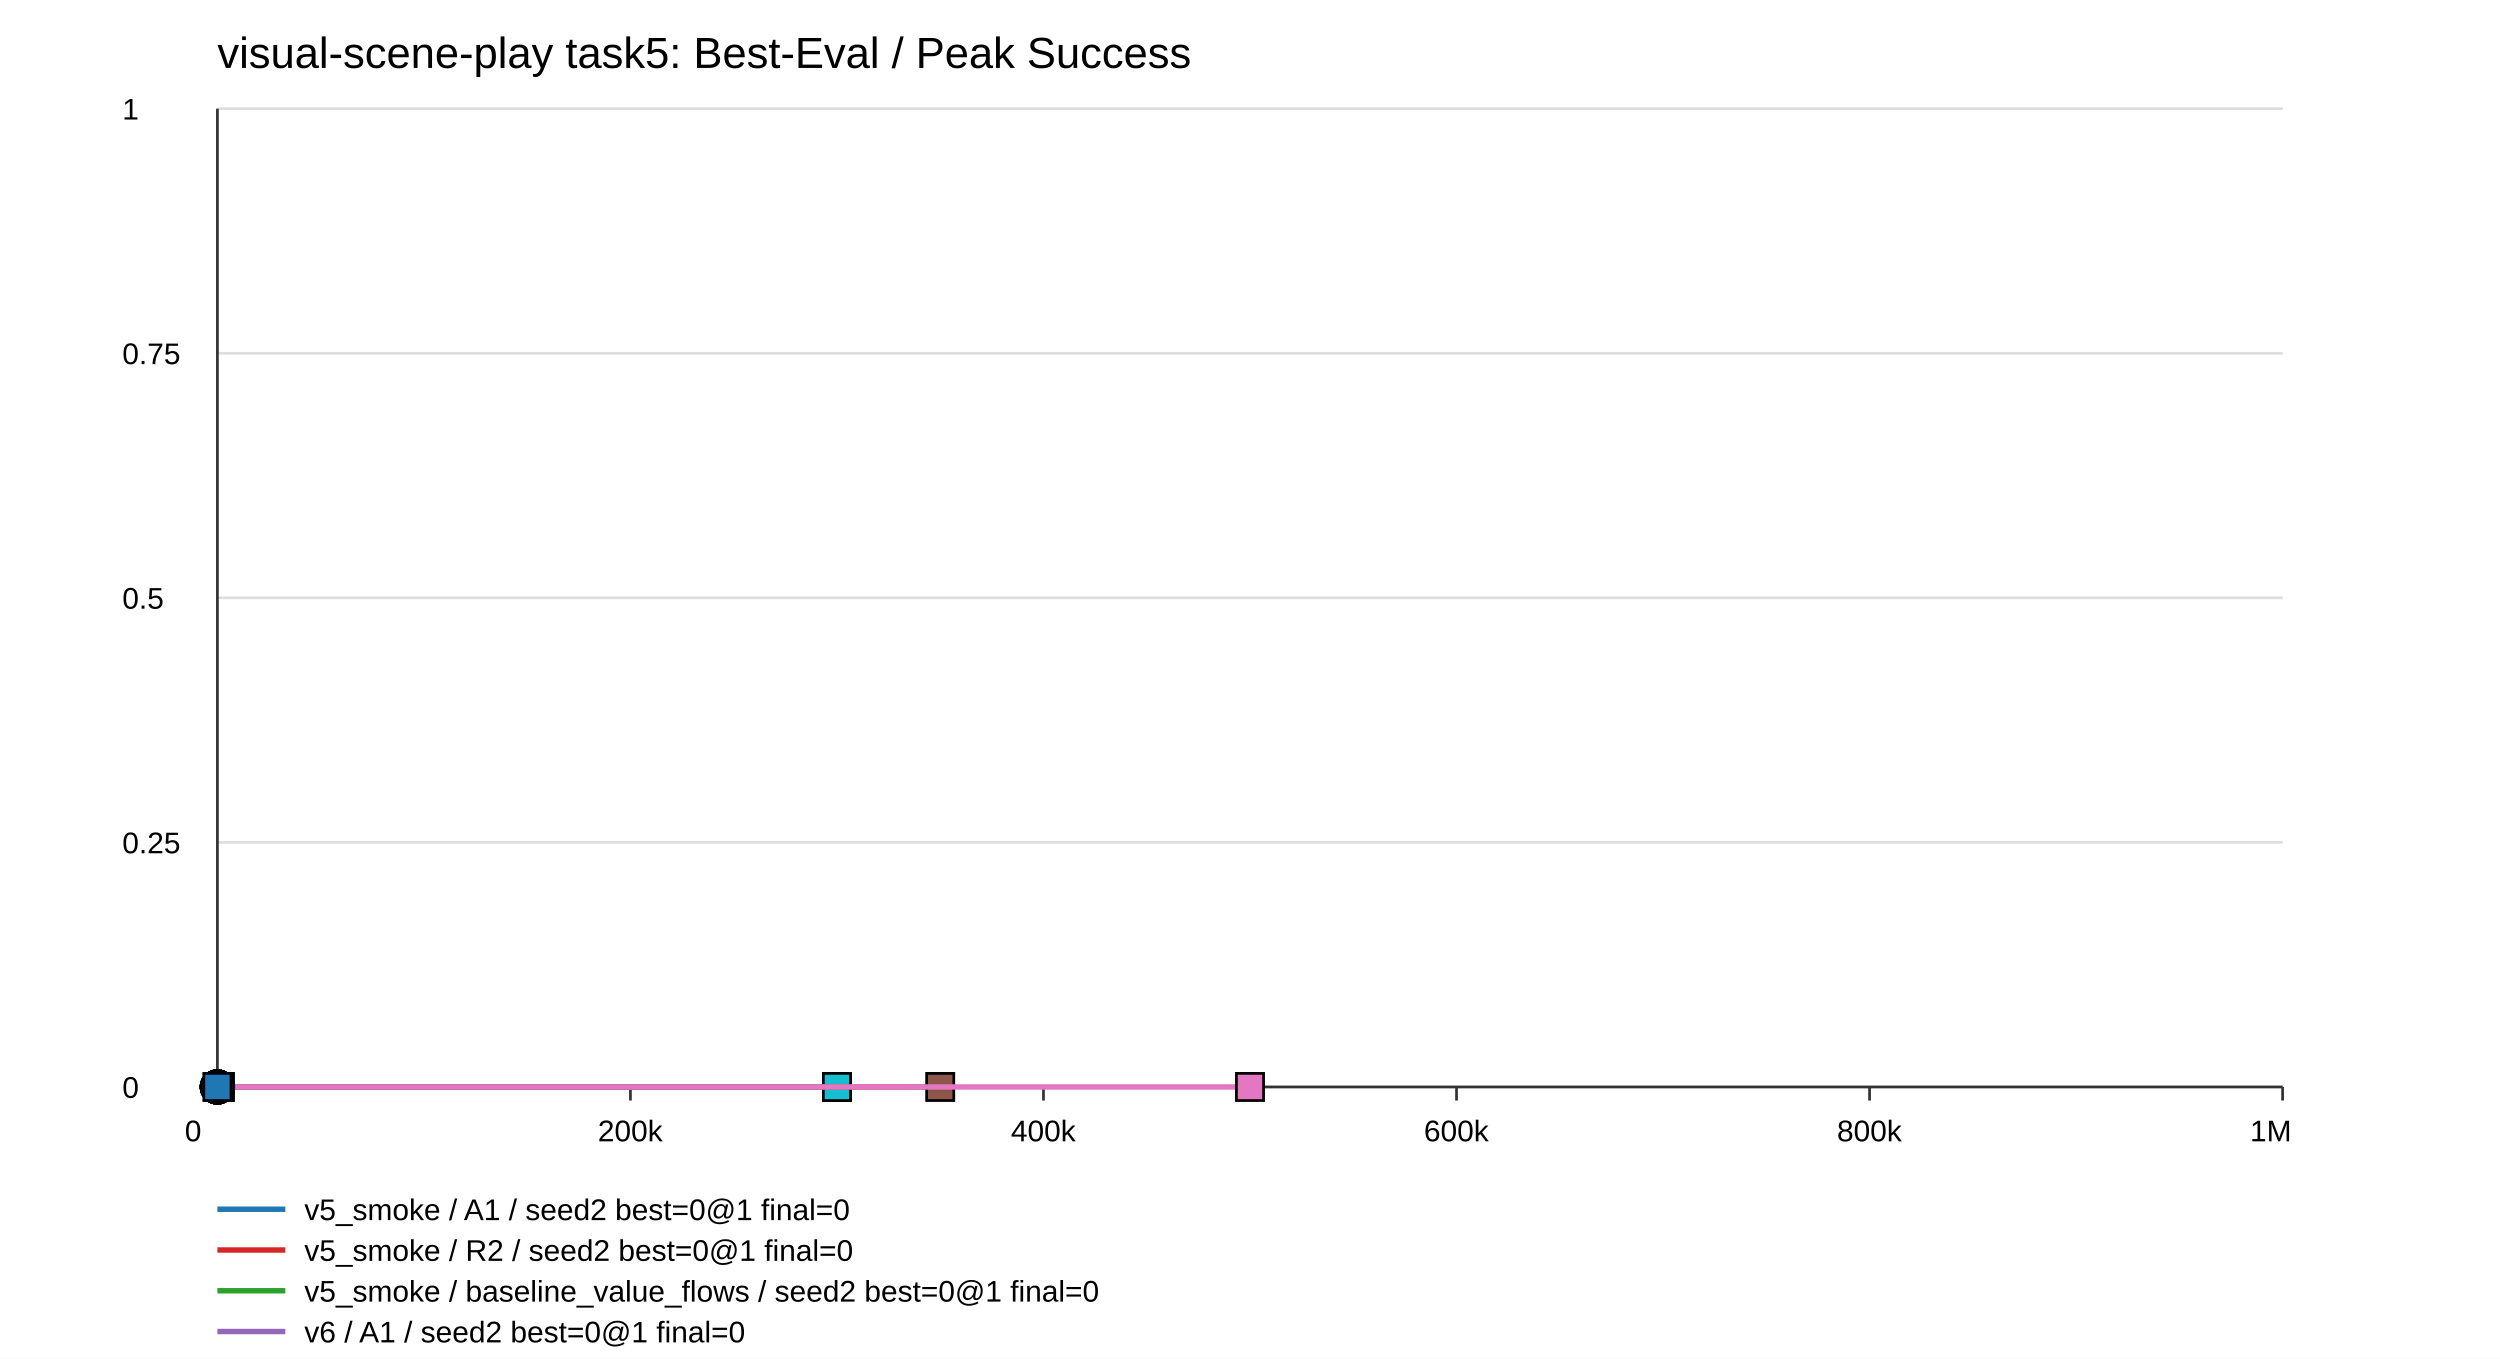
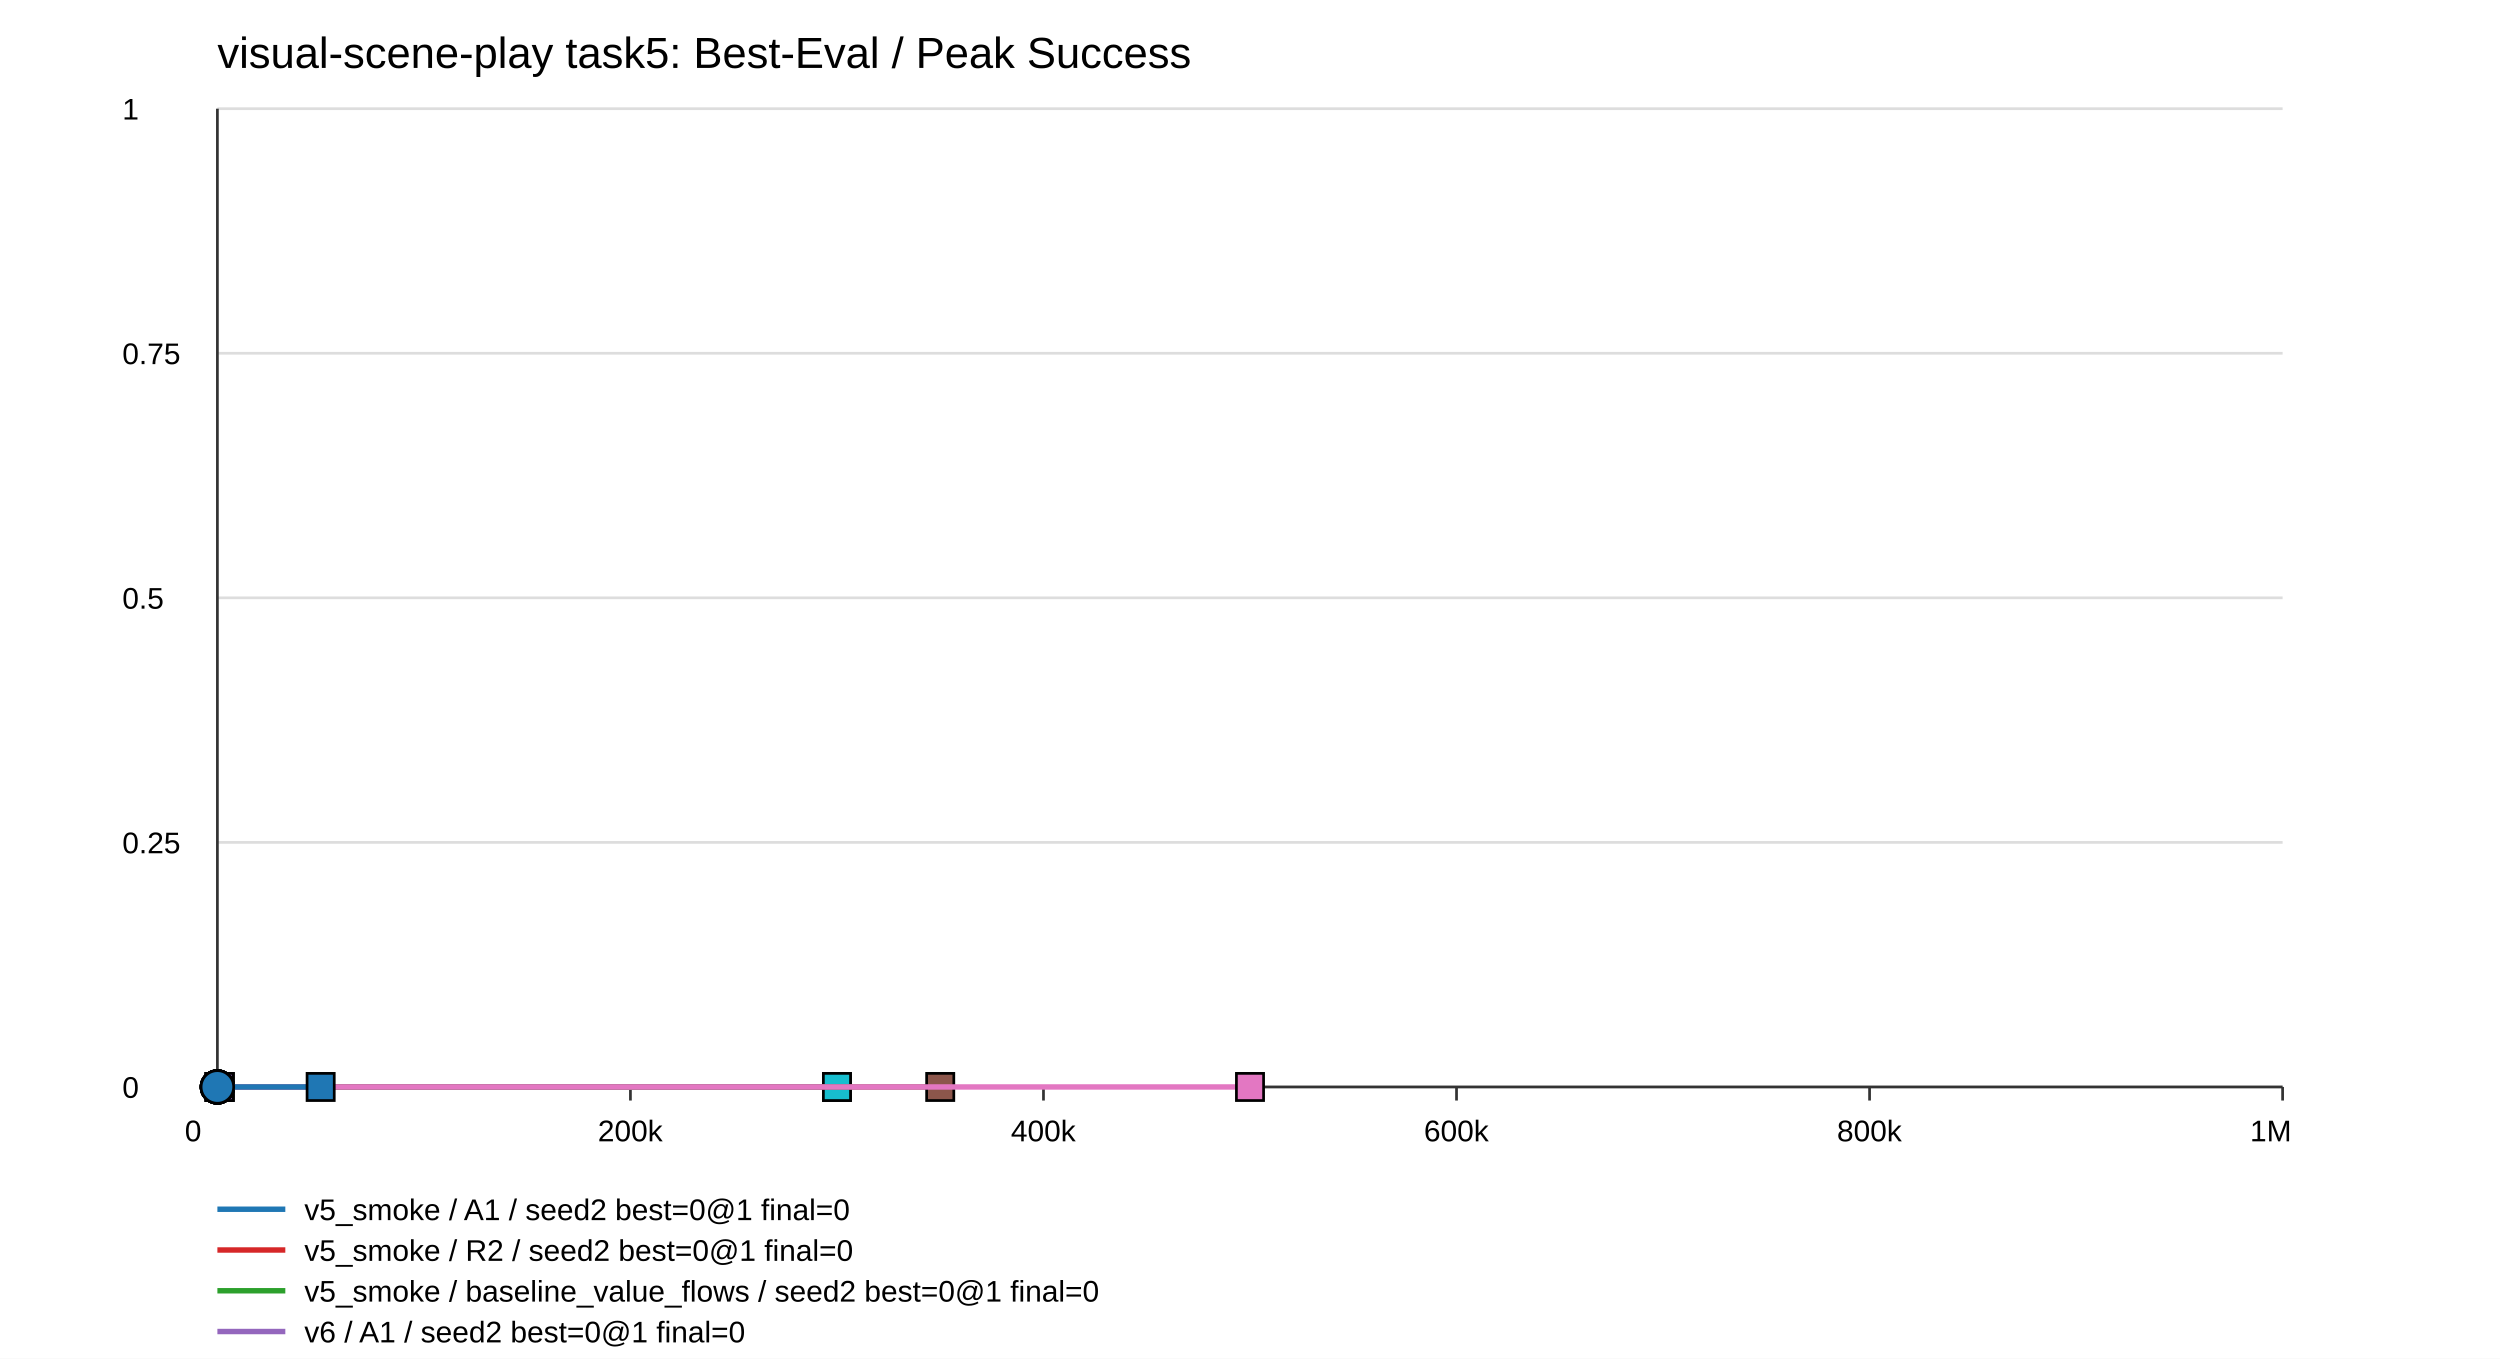
<svg xmlns="http://www.w3.org/2000/svg" width="920" height="500" viewBox="0 0 920 500">
  <rect width="100%" height="100%" fill="white" />
  <text x="80" y="25" font-family="Arial" font-size="16">visual-scene-play task5: Best-Eval / Peak Success</text>
  <line x1="80" y1="400.0" x2="840" y2="400.0" stroke="#ddd" />
  <text x="45" y="404.0" font-family="Arial" font-size="11">0</text>
  <line x1="80" y1="310.0" x2="840" y2="310.0" stroke="#ddd" />
  <text x="45" y="314.0" font-family="Arial" font-size="11">0.25</text>
  <line x1="80" y1="220.0" x2="840" y2="220.0" stroke="#ddd" />
  <text x="45" y="224.0" font-family="Arial" font-size="11">0.5</text>
  <line x1="80" y1="130.0" x2="840" y2="130.0" stroke="#ddd" />
  <text x="45" y="134.0" font-family="Arial" font-size="11">0.75</text>
  <line x1="80" y1="40.0" x2="840" y2="40.0" stroke="#ddd" />
  <text x="45" y="44.0" font-family="Arial" font-size="11">1</text>
  <line x1="80" y1="400" x2="840" y2="400" stroke="#333" />
  <line x1="80" y1="40" x2="80" y2="400" stroke="#333" />
  <line x1="80.0" y1="400" x2="80.0" y2="405" stroke="#333" />
  <text x="68.0" y="420" font-family="Arial" font-size="11">0</text>
  <line x1="232.0" y1="400" x2="232.0" y2="405" stroke="#333" />
  <text x="220.0" y="420" font-family="Arial" font-size="11">200k</text>
  <line x1="384.0" y1="400" x2="384.0" y2="405" stroke="#333" />
  <text x="372.0" y="420" font-family="Arial" font-size="11">400k</text>
  <line x1="536.0" y1="400" x2="536.0" y2="405" stroke="#333" />
  <text x="524.0" y="420" font-family="Arial" font-size="11">600k</text>
  <line x1="688.0" y1="400" x2="688.0" y2="405" stroke="#333" />
  <text x="676.0" y="420" font-family="Arial" font-size="11">800k</text>
  <line x1="840.0" y1="400" x2="840.0" y2="405" stroke="#333" />
  <text x="828.0" y="420" font-family="Arial" font-size="11">1M</text>
  <polyline points="80.0,400.0 80.8,400.0" fill="none" stroke="#1f77b4" stroke-width="2" />
  <circle cx="80.0" cy="400.0" r="6" fill="#1f77b4" stroke="black" />
  <rect x="75.8" y="395.0" width="10" height="10" fill="#1f77b4" stroke="black" />
  <line x1="80" y1="445" x2="105" y2="445" stroke="#1f77b4" stroke-width="2" />
  <text x="112" y="449" font-family="Arial" font-size="11">v5_smoke / A1 / seed2 best=0@1 final=0</text>
  <polyline points="80.0,400.0 80.8,400.0" fill="none" stroke="#d62728" stroke-width="2" />
  <circle cx="80.0" cy="400.0" r="6" fill="#d62728" stroke="black" />
  <rect x="75.8" y="395.0" width="10" height="10" fill="#d62728" stroke="black" />
  <line x1="80" y1="460" x2="105" y2="460" stroke="#d62728" stroke-width="2" />
  <text x="112" y="464" font-family="Arial" font-size="11">v5_smoke / R2 / seed2 best=0@1 final=0</text>
  <polyline points="80.0,400.0 80.8,400.0" fill="none" stroke="#2ca02c" stroke-width="2" />
  <circle cx="80.0" cy="400.0" r="6" fill="#2ca02c" stroke="black" />
  <rect x="75.8" y="395.0" width="10" height="10" fill="#2ca02c" stroke="black" />
  <line x1="80" y1="475" x2="105" y2="475" stroke="#2ca02c" stroke-width="2" />
  <text x="112" y="479" font-family="Arial" font-size="11">v5_smoke / baseline_value_flows / seed2 best=0@1 final=0</text>
  <polyline points="80.0,400.0 80.8,400.0" fill="none" stroke="#9467bd" stroke-width="2" />
  <circle cx="80.0" cy="400.0" r="6" fill="#9467bd" stroke="black" />
  <rect x="75.8" y="395.0" width="10" height="10" fill="#9467bd" stroke="black" />
  <line x1="80" y1="490" x2="105" y2="490" stroke="#9467bd" stroke-width="2" />
  <text x="112" y="494" font-family="Arial" font-size="11">v6 / A1 / seed2 best=0@1 final=0</text>
  <polyline points="80.0,400.0 118.0,400.0 156.0,400.0 194.0,400.0 232.0,400.0 270.0,400.0 308.0,400.0" fill="none" stroke="#ff7f0e" stroke-width="2" />
  <circle cx="80.0" cy="400.0" r="6" fill="#ff7f0e" stroke="black" />
  <rect x="303.0" y="395.0" width="10" height="10" fill="#ff7f0e" stroke="black" />
  <line x1="80" y1="505" x2="105" y2="505" stroke="#ff7f0e" stroke-width="2" />
  <text x="112" y="509" font-family="Arial" font-size="11">v6 / A1 / seed2 best=0@1 final=0</text>
  <polyline points="80.0,400.0 118.0,400.0 156.0,400.0 194.0,400.0 232.0,400.0 270.0,400.0 308.0,400.0" fill="none" stroke="#17becf" stroke-width="2" />
  <circle cx="80.0" cy="400.0" r="6" fill="#17becf" stroke="black" />
  <rect x="303.0" y="395.0" width="10" height="10" fill="#17becf" stroke="black" />
  <line x1="80" y1="520" x2="105" y2="520" stroke="#17becf" stroke-width="2" />
  <text x="112" y="524" font-family="Arial" font-size="11">v6 / R2 / seed2 best=0@1 final=0</text>
  <polyline points="80.0,400.0 118.0,400.0 156.0,400.0 194.0,400.0 232.0,400.0 270.0,400.0 308.0,400.0 346.0,400.0" fill="none" stroke="#8c564b" stroke-width="2" />
  <circle cx="80.0" cy="400.0" r="6" fill="#8c564b" stroke="black" />
  <rect x="341.0" y="395.0" width="10" height="10" fill="#8c564b" stroke="black" />
  <line x1="80" y1="535" x2="105" y2="535" stroke="#8c564b" stroke-width="2" />
  <text x="112" y="539" font-family="Arial" font-size="11">v8p1 / R2_stable_strong / seed2 best=0@1 final=0</text>
  <polyline points="80.0,400.0 118.0,400.0 156.0,400.0 194.0,400.0 232.0,400.0 270.0,400.0 308.0,400.0 346.0,400.0 384.0,400.0 422.0,400.0 460.0,400.0" fill="none" stroke="#e377c2" stroke-width="2" />
  <circle cx="80.0" cy="400.0" r="6" fill="#e377c2" stroke="black" />
  <rect x="455.0" y="395.0" width="10" height="10" fill="#e377c2" stroke="black" />
  <line x1="80" y1="550" x2="105" y2="550" stroke="#e377c2" stroke-width="2" />
  <text x="112" y="554" font-family="Arial" font-size="11">v8p1 / R2_stable_strong / seed2 best=0@1 final=0</text>
-   <polyline points="80.0,400.0" fill="none" stroke="#1f77b4" stroke-width="2" />
+   <polyline points="80.0,400.0 118.0,400.0" fill="none" stroke="#1f77b4" stroke-width="2" />
  <circle cx="80.0" cy="400.0" r="6" fill="#1f77b4" stroke="black" />
-   <rect x="75.0" y="395.0" width="10" height="10" fill="#1f77b4" stroke="black" />
+   <rect x="113.0" y="395.0" width="10" height="10" fill="#1f77b4" stroke="black" />
  <line x1="80" y1="565" x2="105" y2="565" stroke="#1f77b4" stroke-width="2" />
  <text x="112" y="569" font-family="Arial" font-size="11">v8p1 / R2_stable_strong / seed3 best=0@1 final=0</text>
</svg>
